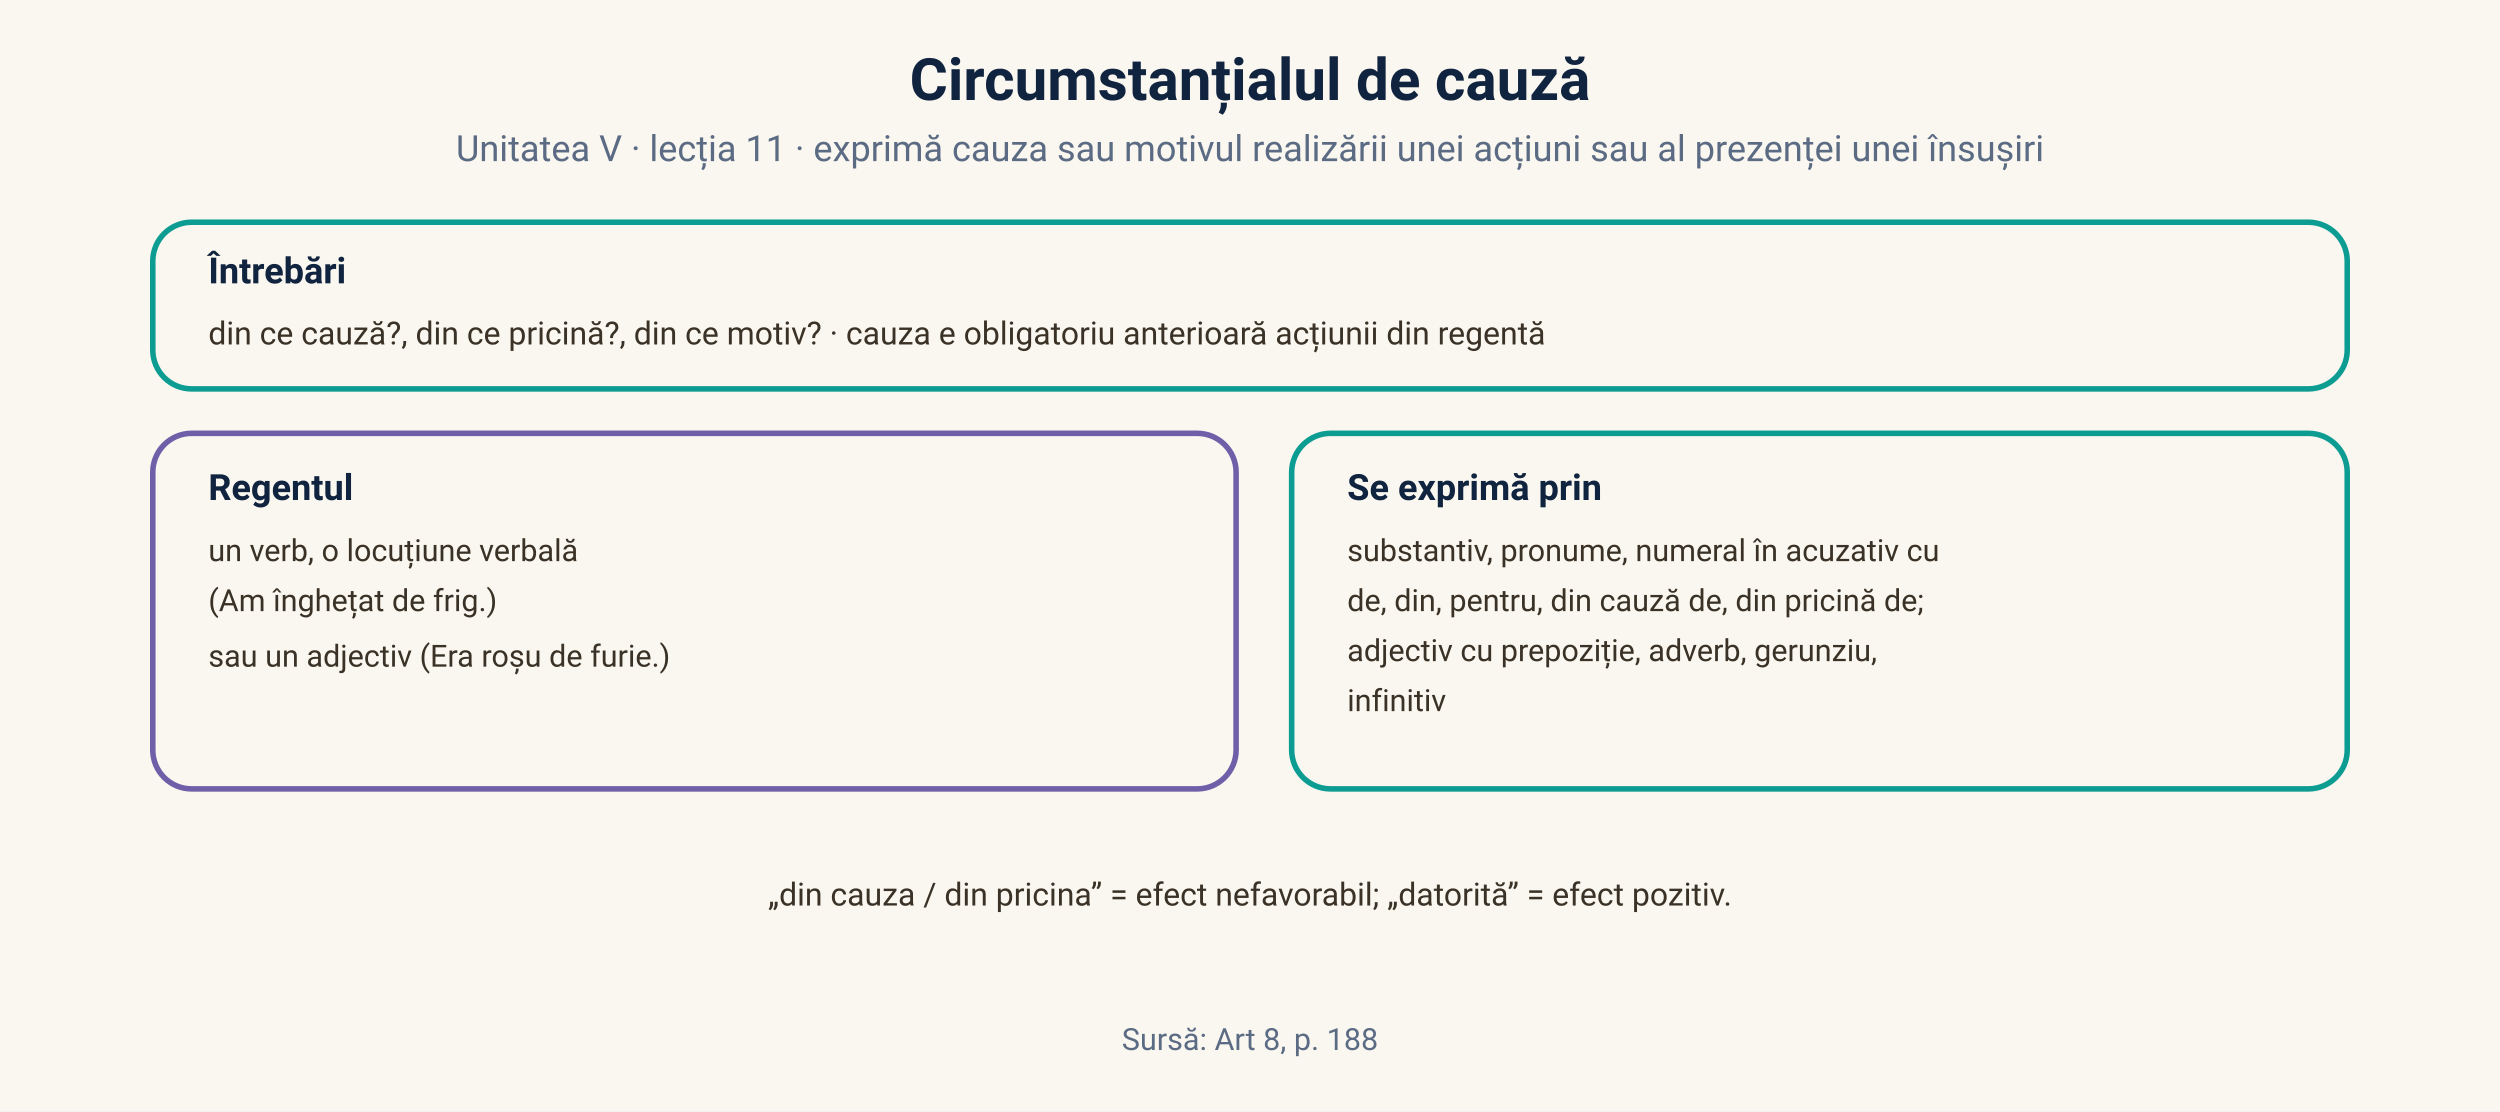
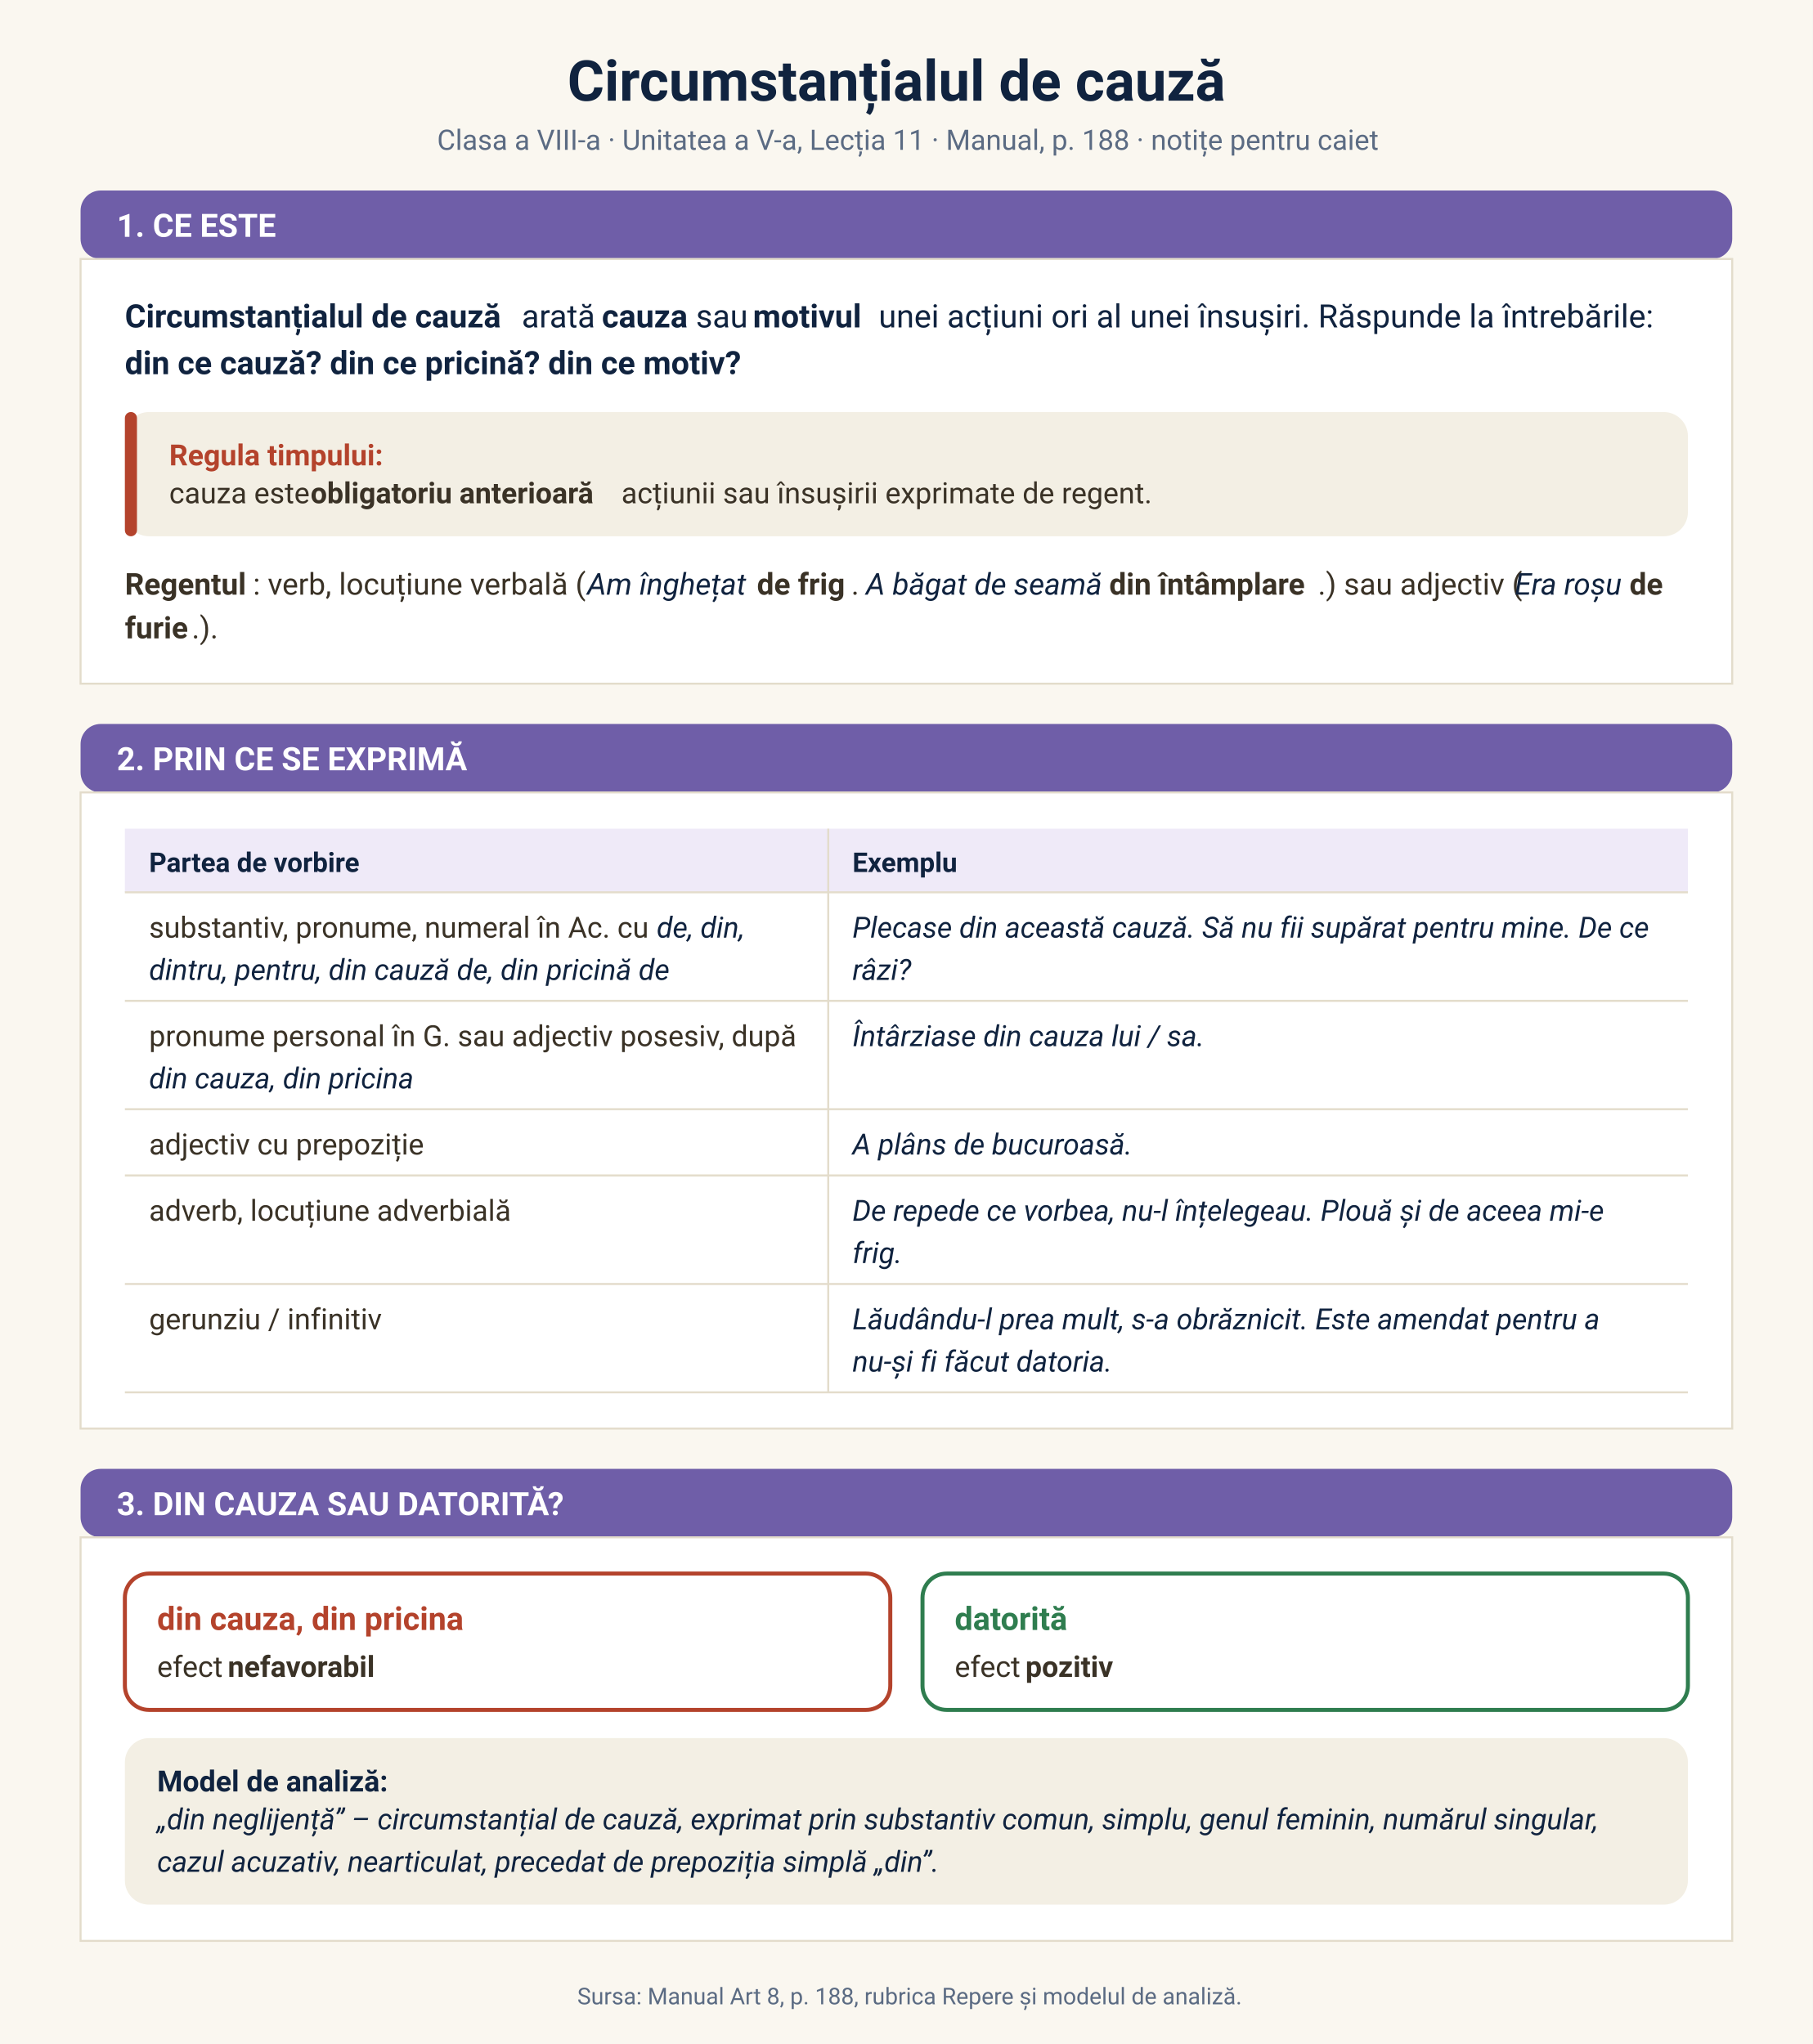
- <svg xmlns="http://www.w3.org/2000/svg" viewBox="0 0 900 400" font-family="'Segoe UI', 'Plus Jakarta Sans', -apple-system, Roboto, sans-serif">
-   <rect width="900" height="400" fill="#faf7f0" />
-   <text x="450" y="36" text-anchor="middle" font-size="21" font-weight="700" fill="#10233f">Circumstanțialul de cauză</text>
-   <text x="450" y="58" text-anchor="middle" font-size="13" fill="#5b6b83">Unitatea V · lecția 11 · exprimă cauza sau motivul realizării unei acțiuni sau al prezenței unei însușiri</text>
-   <rect x="55" y="80" width="790" height="60" rx="14" fill="none" stroke="#0d9c92" stroke-width="2" />
-   <text x="75" y="102" font-size="13" font-weight="700" fill="#10233f">Întrebări</text>
-   <text font-size="11.5" fill="#3a3226">
-     <tspan x="75" y="124">din ce cauză?, din ce pricină?, din ce motiv?  ·  cauza e obligatoriu anterioară acțiunii din regentă</tspan>
-   </text>
-   <rect x="55" y="156" width="390" height="128" rx="14" fill="none" stroke="#6f5ea8" stroke-width="2" />
-   <text x="75" y="180" font-size="13" font-weight="700" fill="#10233f">Regentul</text>
-   <text font-size="11" fill="#3a3226">
-     <tspan x="75" y="202">un verb, o locuțiune verbală</tspan>
-     <tspan x="75" y="220">(Am înghețat de frig.)</tspan>
-     <tspan x="75" y="240">sau un adjectiv (Era roșu de furie.)</tspan>
-   </text>
-   <rect x="465" y="156" width="380" height="128" rx="14" fill="none" stroke="#0d9c92" stroke-width="2" />
-   <text x="485" y="180" font-size="13" font-weight="700" fill="#10233f">Se exprimă prin</text>
-   <text font-size="11" fill="#3a3226">
-     <tspan x="485" y="202">substantiv, pronume, numeral în acuzativ cu</tspan>
-     <tspan x="485" y="220">de, din, pentru, din cauză de, din pricină de;</tspan>
-     <tspan x="485" y="238">adjectiv cu prepoziție, adverb, gerunziu,</tspan>
-     <tspan x="485" y="256">infinitiv</tspan>
-   </text>
-   <text x="450" y="326" text-anchor="middle" font-size="11.5" fill="#3a3226">„din cauza / din pricina” = efect nefavorabil; „datorită” = efect pozitiv.</text>
-   <text x="450" y="378" text-anchor="middle" font-size="11" fill="#5b6b83">Sursă: Art 8, p. 188</text>
+ <svg xmlns="http://www.w3.org/2000/svg" viewBox="0 0 900 1015" font-family="'Segoe UI', 'Plus Jakarta Sans', -apple-system, Roboto, sans-serif">
+   <rect width="900" height="1015" fill="#faf7f0" />
+   <text x="281.7" y="50.0" font-size="28" fill="#10233f" font-weight="700" textLength="337.1" lengthAdjust="spacing">Circumstanțialul de cauză</text>
+   <text x="217.0" y="74.4" font-size="14" fill="#5b6b83" textLength="466.1" lengthAdjust="spacing">Clasa a VIII-a · Unitatea a V-a, Lecția 11 · Manual, p. 188 · notițe pentru caiet</text>
+   <rect x="40" y="94.6" width="820" height="34" rx="10" fill="#6f5ea8" />
+   <text x="58" y="117.6" font-size="16" font-weight="700" fill="#ffffff">1. CE ESTE</text>
+   <rect x="40" y="128.6" width="820" height="210.9" fill="#ffffff" stroke="#e3dccb" />
+   <text x="62.0" y="162.6" font-size="16" fill="#10233f" font-weight="700" textLength="192.6" lengthAdjust="spacing">Circumstanțialul de cauză</text>
+   <text x="259.0" y="162.6" font-size="16" fill="#10233f" textLength="35.5" lengthAdjust="spacing">arată</text>
+   <text x="298.8" y="162.6" font-size="16" fill="#10233f" font-weight="700" textLength="42.4" lengthAdjust="spacing">cauza</text>
+   <text x="345.5" y="162.6" font-size="16" fill="#10233f" textLength="24.0" lengthAdjust="spacing">sau</text>
+   <text x="373.8" y="162.6" font-size="16" fill="#10233f" font-weight="700" textLength="58.1" lengthAdjust="spacing">motivul</text>
+   <text x="436.2" y="162.6" font-size="16" fill="#10233f" textLength="382.4" lengthAdjust="spacing">unei acțiuni ori al unei însușiri. Răspunde la întrebările:</text>
+   <text x="62.0" y="185.8" font-size="16" fill="#10233f" font-weight="700" textLength="316.0" lengthAdjust="spacing">din ce cauză? din ce pricină? din ce motiv?</text>
+   <rect x="62.0" y="204.6" width="776.0" height="61.7" rx="12" fill="#f3efe4" />
+   <rect x="62.0" y="204.6" width="6" height="61.7" rx="3" fill="#b4432c" />
+   <text x="84.0" y="231.1" font-size="14.5" fill="#b4432c" font-weight="700" textLength="112.8" lengthAdjust="spacing">Regula timpului:</text>
+   <text x="84.0" y="249.9" font-size="14.5" fill="#3a3226" textLength="66.3" lengthAdjust="spacing">cauza este</text>
+   <text x="154.2" y="249.9" font-size="14.5" fill="#3a3226" font-weight="700" textLength="150.4" lengthAdjust="spacing">obligatoriu anterioară</text>
+   <text x="308.5" y="249.9" font-size="14.5" fill="#3a3226" textLength="259.8" lengthAdjust="spacing">acțiunii sau însușirii exprimate de regent.</text>
+   <text x="62.0" y="295.3" font-size="15" fill="#3a3226" font-weight="700" textLength="63.6" lengthAdjust="spacing">Regentul</text>
+   <text x="125.6" y="295.3" font-size="15" fill="#3a3226" textLength="165.9" lengthAdjust="spacing">: verb, locuțiune verbală (</text>
+   <text x="291.5" y="295.3" font-size="15" fill="#10233f" font-style="italic" textLength="80.2" lengthAdjust="spacing">Am înghețat</text>
+   <text x="375.8" y="295.3" font-size="15" fill="#3a3226" font-weight="700" textLength="46.8" lengthAdjust="spacing">de frig</text>
+   <text x="422.6" y="295.3" font-size="15" fill="#3a3226" textLength="3.3" lengthAdjust="spacing">.</text>
+   <text x="429.9" y="295.3" font-size="15" fill="#10233f" font-style="italic" textLength="116.7" lengthAdjust="spacing">A băgat de seamă</text>
+   <text x="550.7" y="295.3" font-size="15" fill="#3a3226" font-weight="700" textLength="103.7" lengthAdjust="spacing">din întâmplare</text>
+   <text x="654.3" y="295.3" font-size="15" fill="#3a3226" textLength="97.7" lengthAdjust="spacing">.) sau adjectiv (</text>
+   <text x="752.0" y="295.3" font-size="15" fill="#10233f" font-style="italic" textLength="52.9" lengthAdjust="spacing">Era roșu</text>
+   <text x="809.0" y="295.3" font-size="15" fill="#3a3226" font-weight="700" textLength="17.4" lengthAdjust="spacing">de</text>
+   <text x="62.0" y="317.0" font-size="15" fill="#3a3226" font-weight="700" textLength="33.1" lengthAdjust="spacing">furie</text>
+   <text x="95.2" y="317.0" font-size="15" fill="#3a3226" textLength="11.1" lengthAdjust="spacing">.).</text>
+   <rect x="40" y="359.5" width="820" height="34" rx="10" fill="#6f5ea8" />
+   <text x="58" y="382.5" font-size="16" font-weight="700" fill="#ffffff">2. PRIN CE SE EXPRIMĂ</text>
+   <rect x="40" y="393.5" width="820" height="315.9" fill="#ffffff" stroke="#e3dccb" />
+   <rect x="62.0" y="411.5" width="776.0" height="31.6" fill="#efeaf8" />
+   <text x="74.0" y="433.0" font-size="13.5" fill="#10233f" font-weight="700" textLength="109.8" lengthAdjust="spacing">Partea de vorbire</text>
+   <text x="423.2" y="433.0" font-size="13.5" fill="#10233f" font-weight="700" textLength="54.7" lengthAdjust="spacing">Exemplu</text>
+   <line x1="62.0" y1="443.1" x2="838.0" y2="443.1" stroke="#e3dccb" />
+   <text x="74.0" y="465.6" font-size="14.5" fill="#3a3226" textLength="248.1" lengthAdjust="spacing">substantiv, pronume, numeral în Ac. cu</text>
+   <text x="326.0" y="465.6" font-size="14.5" fill="#10233f" font-style="italic" textLength="45.0" lengthAdjust="spacing">de, din,</text>
+   <text x="74.0" y="486.6" font-size="14.5" fill="#10233f" font-style="italic" textLength="264.6" lengthAdjust="spacing">dintru, pentru, din cauză de, din pricină de</text>
+   <text x="423.2" y="465.6" font-size="14.5" fill="#10233f" font-style="italic" textLength="393.5" lengthAdjust="spacing">Plecase din această cauză. Să nu fii supărat pentru mine. De ce</text>
+   <text x="423.2" y="486.6" font-size="14.5" fill="#10233f" font-style="italic" textLength="29.6" lengthAdjust="spacing">râzi?</text>
+   <line x1="62.0" y1="497.0" x2="838.0" y2="497.0" stroke="#e3dccb" />
+   <text x="74.0" y="519.5" font-size="14.5" fill="#3a3226" textLength="320.0" lengthAdjust="spacing">pronume personal în G. sau adjectiv posesiv, după</text>
+   <text x="74.0" y="540.5" font-size="14.5" fill="#10233f" font-style="italic" textLength="134.0" lengthAdjust="spacing">din cauza, din pricina</text>
+   <text x="423.2" y="519.5" font-size="14.5" fill="#10233f" font-style="italic" textLength="175.0" lengthAdjust="spacing">Întârziase din cauza lui / sa.</text>
+   <line x1="62.0" y1="550.8" x2="838.0" y2="550.8" stroke="#e3dccb" />
+   <text x="74.0" y="573.3" font-size="14.5" fill="#3a3226" textLength="136.0" lengthAdjust="spacing">adjectiv cu prepoziție</text>
+   <text x="423.2" y="573.3" font-size="14.5" fill="#10233f" font-style="italic" textLength="137.3" lengthAdjust="spacing">A plâns de bucuroasă.</text>
+   <line x1="62.0" y1="583.7" x2="838.0" y2="583.7" stroke="#e3dccb" />
+   <text x="74.0" y="606.2" font-size="14.5" fill="#3a3226" textLength="180.4" lengthAdjust="spacing">adverb, locuțiune adverbială</text>
+   <text x="423.2" y="606.2" font-size="14.5" fill="#10233f" font-style="italic" textLength="378.3" lengthAdjust="spacing">De repede ce vorbea, nu-l înțelegeau. Plouă și de aceea mi-e</text>
+   <text x="423.2" y="627.2" font-size="14.5" fill="#10233f" font-style="italic" textLength="24.4" lengthAdjust="spacing">frig.</text>
+   <line x1="62.0" y1="637.6" x2="838.0" y2="637.6" stroke="#e3dccb" />
+   <text x="74.0" y="660.1" font-size="14.5" fill="#3a3226" textLength="116.3" lengthAdjust="spacing">gerunziu / infinitiv</text>
+   <text x="423.2" y="660.1" font-size="14.5" fill="#10233f" font-style="italic" textLength="377.4" lengthAdjust="spacing">Lăudându-l prea mult, s-a obrăznicit. Este amendat pentru a</text>
+   <text x="423.2" y="681.1" font-size="14.5" fill="#10233f" font-style="italic" textLength="130.9" lengthAdjust="spacing">nu-și fi făcut datoria.</text>
+   <line x1="62.0" y1="691.4" x2="838.0" y2="691.4" stroke="#e3dccb" />
+   <line x1="411.2" y1="411.5" x2="411.2" y2="691.4" stroke="#e3dccb" />
+   <rect x="40" y="729.4" width="820" height="34" rx="10" fill="#6f5ea8" />
+   <text x="58" y="752.4" font-size="16" font-weight="700" fill="#ffffff">3. DIN CAUZA SAU DATORITĂ?</text>
+   <rect x="40" y="763.4" width="820" height="200.4" fill="#ffffff" stroke="#e3dccb" />
+   <rect x="62.0" y="781.4" width="380.0" height="67.7" rx="12" fill="#ffffff" stroke="#b4432c" stroke-width="2" />
+   <text x="78.0" y="809.4" font-size="16" fill="#b4432c" font-weight="700" textLength="159.8" lengthAdjust="spacing">din cauza, din pricina</text>
+   <text x="78.0" y="832.7" font-size="14.5" fill="#3a3226" textLength="31.2" lengthAdjust="spacing">efect</text>
+   <text x="113.1" y="832.7" font-size="14.5" fill="#3a3226" font-weight="700" textLength="77.4" lengthAdjust="spacing">nefavorabil</text>
+   <rect x="458.0" y="781.4" width="380.0" height="67.7" rx="12" fill="#ffffff" stroke="#2f7d4f" stroke-width="2" />
+   <text x="474.0" y="809.4" font-size="16" fill="#2f7d4f" font-weight="700" textLength="60.3" lengthAdjust="spacing">datorită</text>
+   <text x="474.0" y="832.7" font-size="14.5" fill="#3a3226" textLength="31.2" lengthAdjust="spacing">efect</text>
+   <text x="509.1" y="832.7" font-size="14.5" fill="#3a3226" font-weight="700" textLength="46.4" lengthAdjust="spacing">pozitiv</text>
+   <rect x="62.0" y="863.1" width="776.0" height="82.7" rx="12" fill="#f3efe4" />
+   <text x="78.0" y="889.6" font-size="14.5" fill="#10233f" font-weight="700" textLength="119.9" lengthAdjust="spacing">Model de analiză:</text>
+   <text x="78.0" y="908.4" font-size="14.5" fill="#10233f" font-style="italic" textLength="725.8" lengthAdjust="spacing">„din neglijență” – circumstanțial de cauză, exprimat prin substantiv comun, simplu, genul feminin, numărul singular,</text>
+   <text x="78.0" y="929.5" font-size="14.5" fill="#10233f" font-style="italic" textLength="392.1" lengthAdjust="spacing">cazul acuzativ, nearticulat, precedat de prepoziția simplă „din”.</text>
+   <text x="286.6" y="995.3" font-size="11.5" fill="#5b6b83" textLength="326.8" lengthAdjust="spacing">Sursa: Manual Art 8, p. 188, rubrica Repere și modelul de analiză.</text>
</svg>
